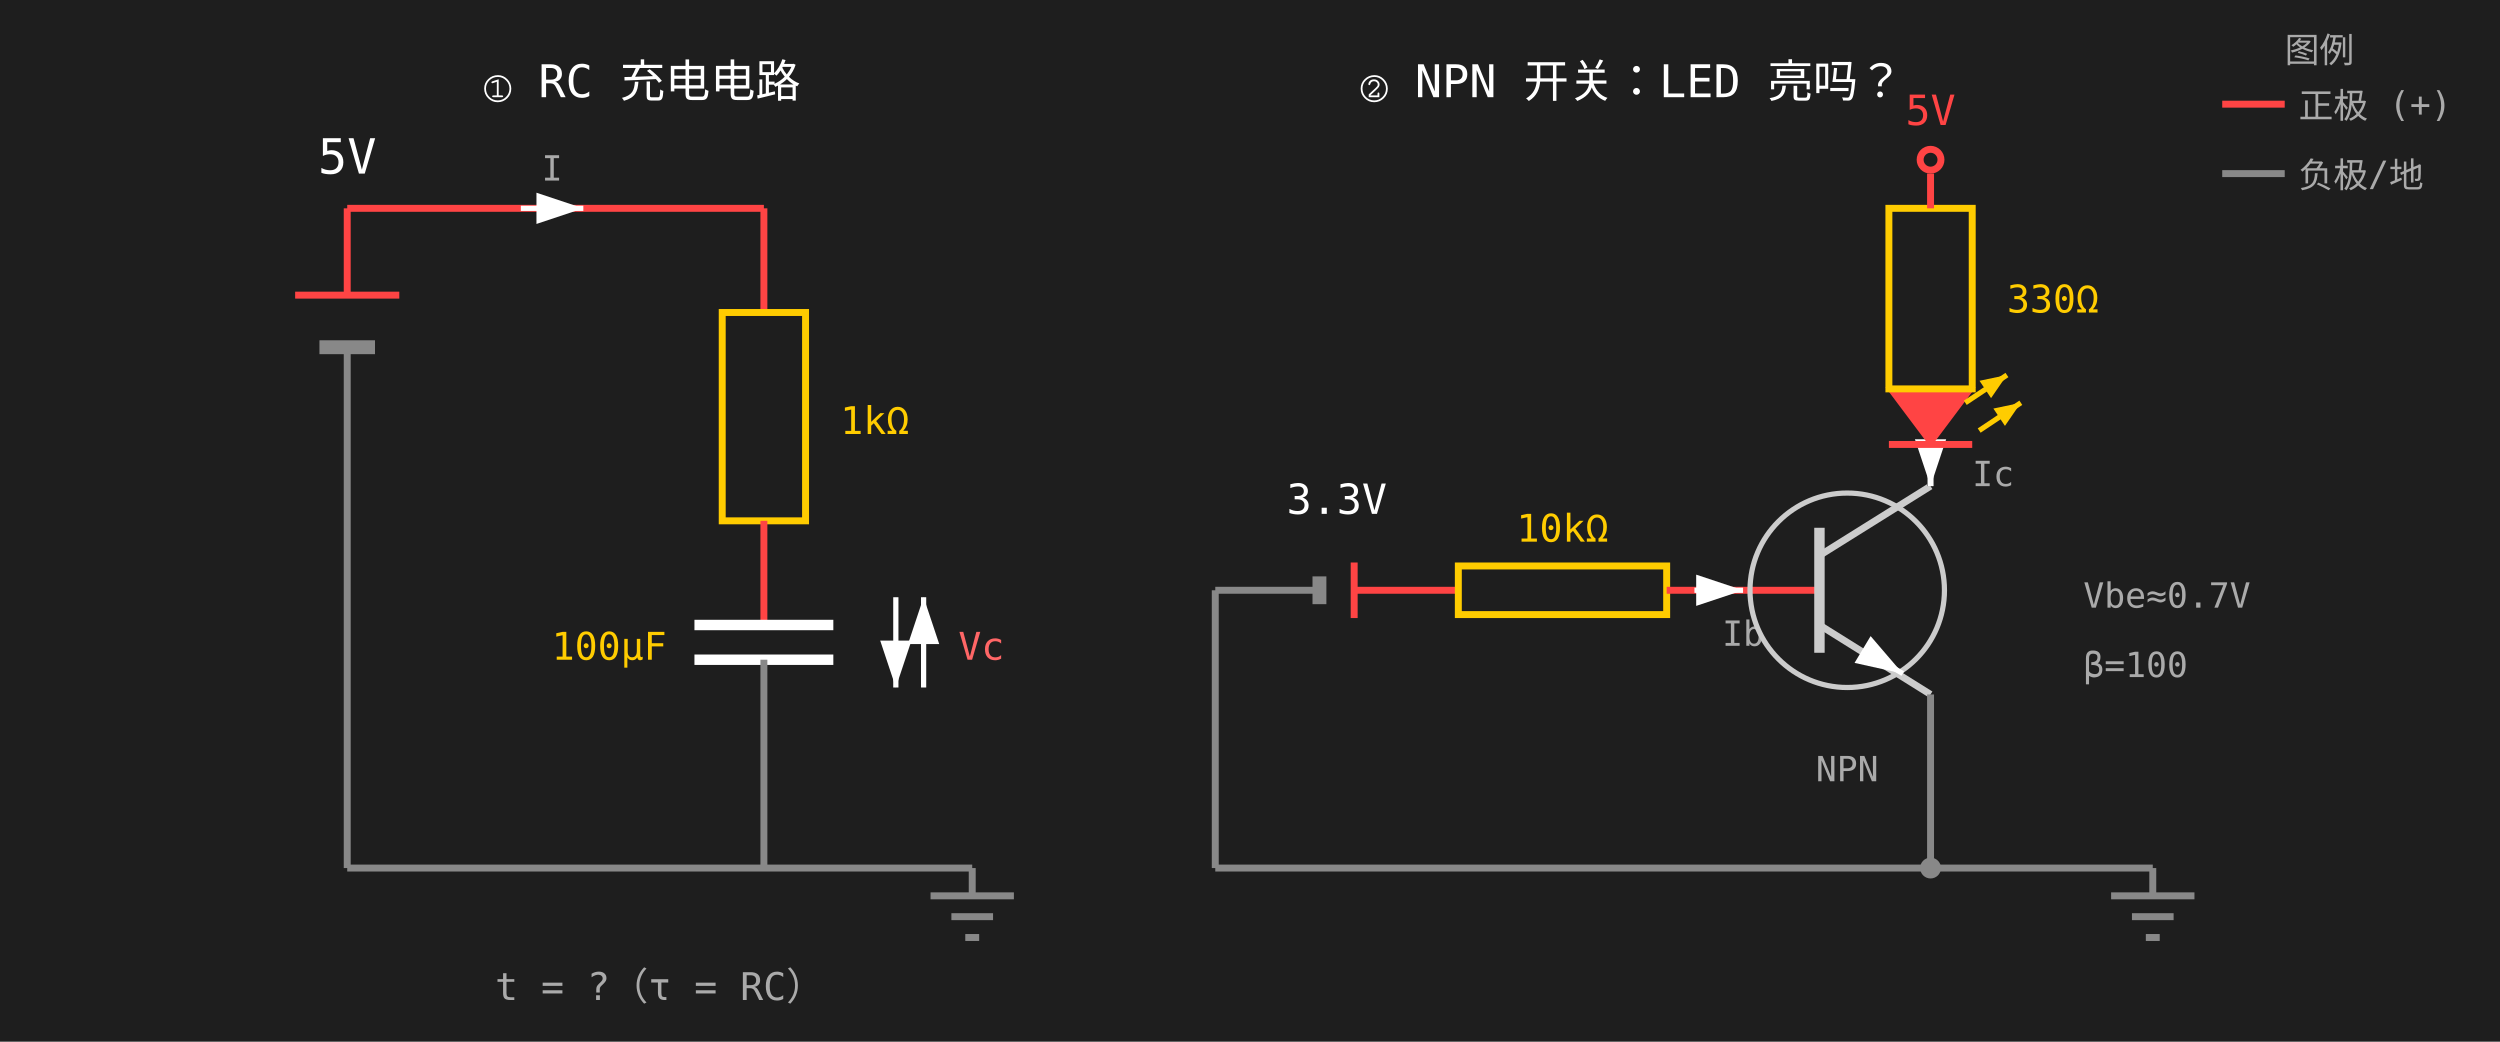
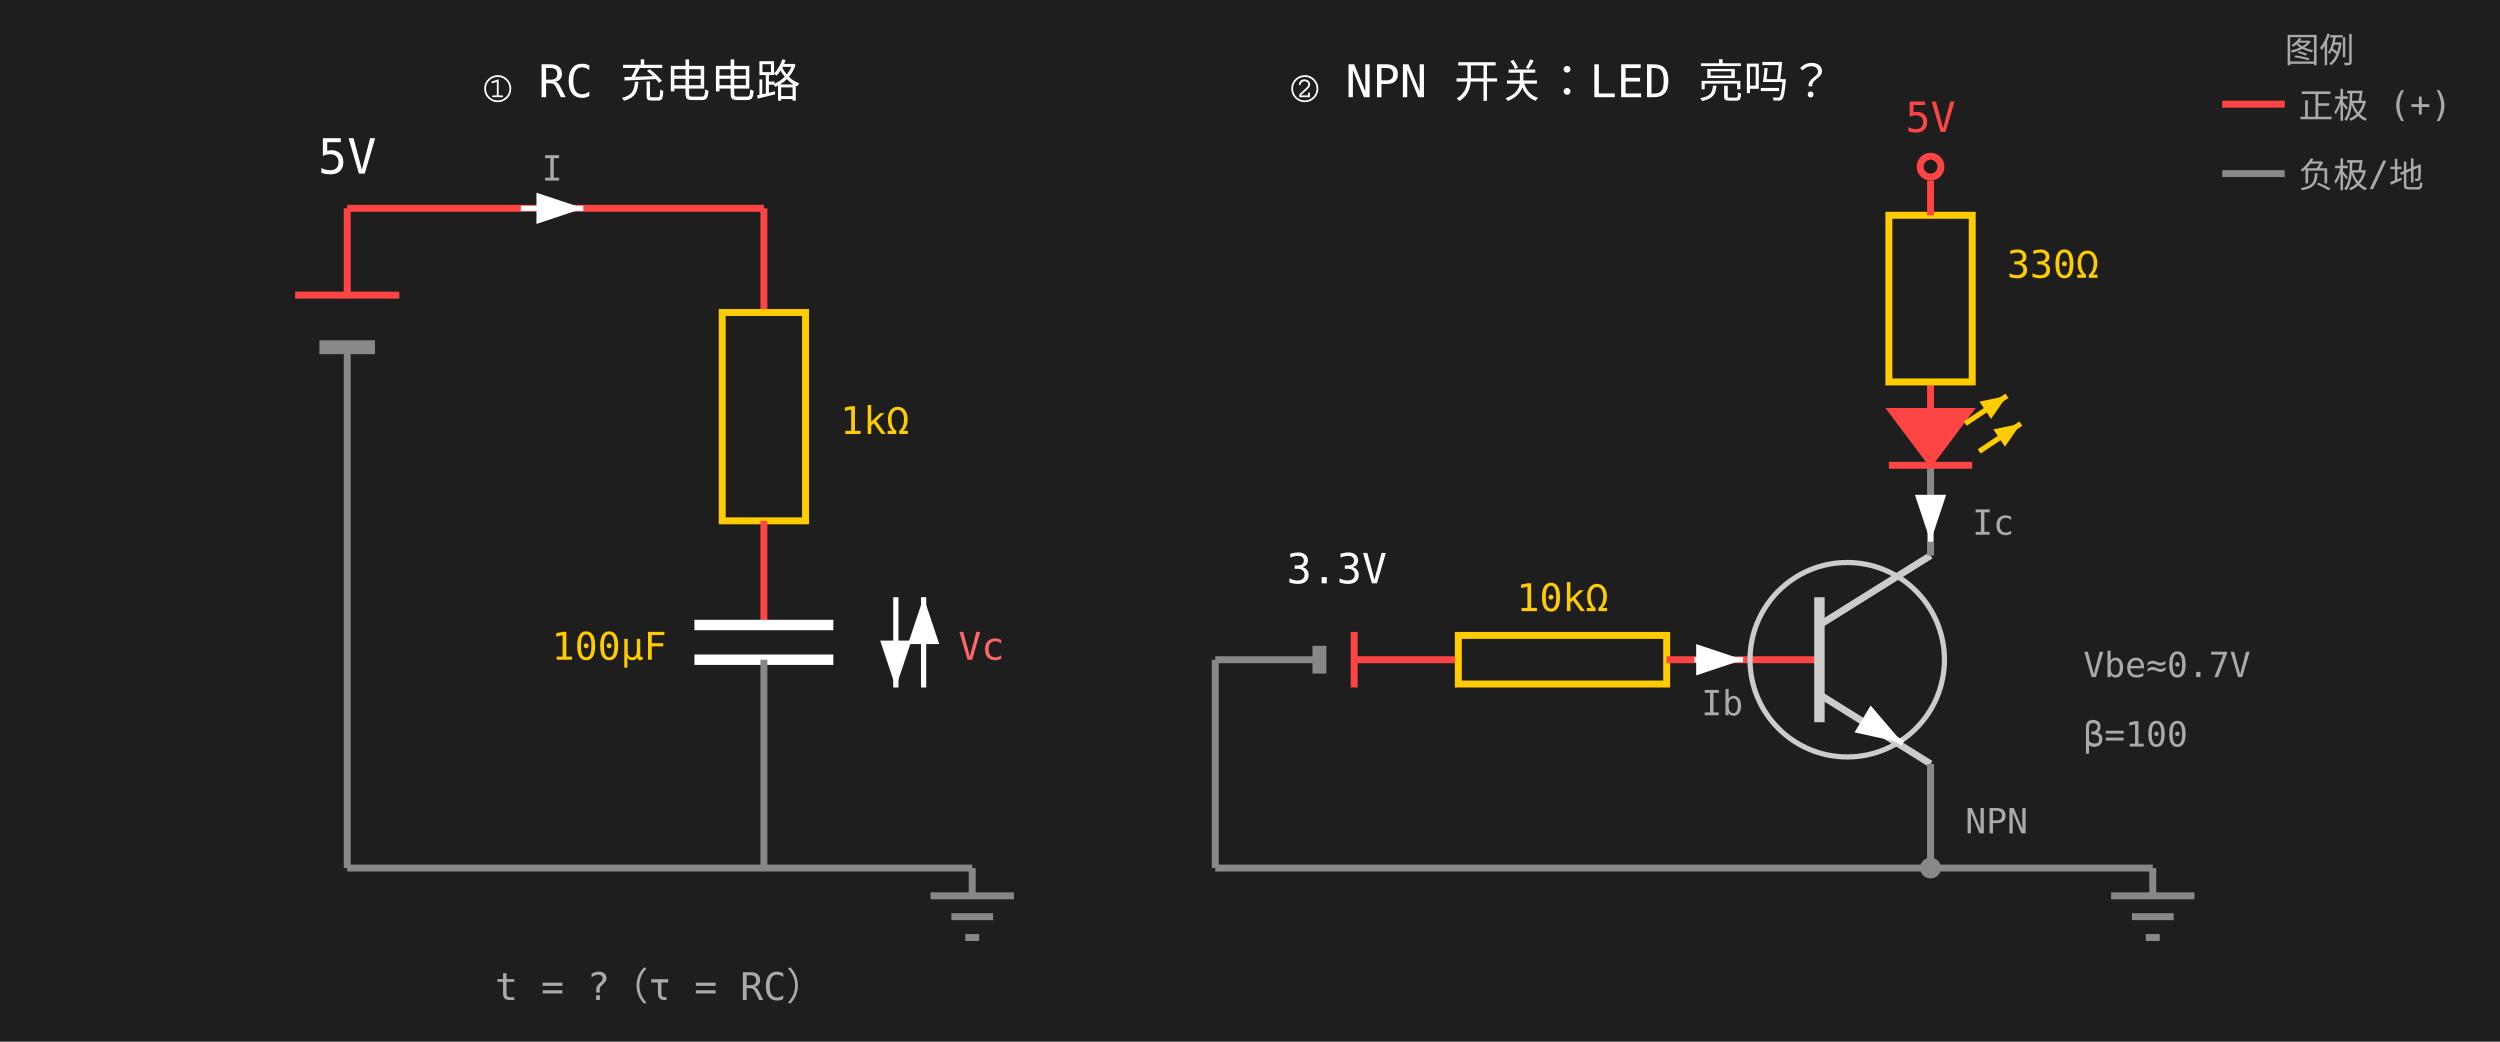
<svg xmlns="http://www.w3.org/2000/svg" viewBox="0 0 720 300" width="720" height="300">
  <rect width="720" height="300" fill="#1e1e1e" />
  <text x="185" y="28" text-anchor="middle" fill="#fff" font-family="monospace" font-size="13">① RC 充电电路</text>
  <line x1="100" y1="60" x2="100" y2="85" stroke="#ff4444" stroke-width="2" />
  <line x1="85" y1="85" x2="115" y2="85" stroke="#ff4444" stroke-width="2" />
  <line x1="92" y1="100" x2="108" y2="100" stroke="#888" stroke-width="4" />
  <line x1="100" y1="100" x2="100" y2="250" stroke="#888" stroke-width="2" />
  <text x="100" y="50" text-anchor="middle" fill="#fff" font-family="monospace" font-size="14">5V</text>
  <line x1="100" y1="60" x2="220" y2="60" stroke="#ff4444" stroke-width="2" />
  <line x1="150" y1="60" x2="168" y2="60" stroke="#fff" stroke-width="1.5" marker-end="url(#arrow)" />
  <text x="159" y="52" text-anchor="middle" fill="#aaa" font-family="monospace" font-size="10">I</text>
  <line x1="220" y1="60" x2="220" y2="90" stroke="#ff4444" stroke-width="2" />
  <rect x="208" y="90" width="24" height="60" fill="none" stroke="#ffcc00" stroke-width="2" />
  <text x="242" y="125" text-anchor="start" fill="#ffcc00" font-family="monospace" font-size="11">1kΩ</text>
  <line x1="220" y1="150" x2="220" y2="180" stroke="#ff4444" stroke-width="2" />
  <line x1="200" y1="180" x2="240" y2="180" stroke="#fff" stroke-width="3" />
  <line x1="200" y1="190" x2="240" y2="190" stroke="#fff" stroke-width="3" />
  <text x="192" y="190" text-anchor="end" fill="#ffcc00" font-family="monospace" font-size="11">100µF</text>
  <line x1="220" y1="190" x2="220" y2="250" stroke="#888" stroke-width="2" />
  <line x1="258" y1="172" x2="258" y2="198" stroke="#fff" stroke-width="1.5" marker-end="url(#arrow)" />
  <line x1="266" y1="198" x2="266" y2="172" stroke="#fff" stroke-width="1.5" marker-end="url(#arrow)" />
  <text x="276" y="190" text-anchor="start" fill="#ff6666" font-family="monospace" font-size="11">Vc</text>
  <line x1="100" y1="250" x2="280" y2="250" stroke="#888" stroke-width="2" />
  <line x1="280" y1="250" x2="280" y2="258" stroke="#888" stroke-width="2" />
  <line x1="268" y1="258" x2="292" y2="258" stroke="#888" stroke-width="2" />
  <line x1="274" y1="264" x2="286" y2="264" stroke="#888" stroke-width="2" />
  <line x1="278" y1="270" x2="282" y2="270" stroke="#888" stroke-width="2" />
  <text x="190" y="288" text-anchor="middle" fill="#aaa" font-family="monospace" font-size="11">t = ?（τ = RC）</text>
-   <text x="470" y="28" text-anchor="middle" fill="#fff" font-family="monospace" font-size="13">② NPN 开关：LED 亮吗？</text>
-   <line x1="350" y1="170" x2="380" y2="170" stroke="#888" stroke-width="2" />
-   <line x1="380" y1="166" x2="380" y2="174" stroke="#888" stroke-width="4" />
-   <line x1="390" y1="162" x2="390" y2="178" stroke="#ff4444" stroke-width="2" />
-   <text x="385" y="148" text-anchor="middle" fill="#fff" font-family="monospace" font-size="12">3.3V</text>
-   <line x1="390" y1="170" x2="420" y2="170" stroke="#ff4444" stroke-width="2" />
-   <rect x="420" y="163" width="60" height="14" fill="none" stroke="#ffcc00" stroke-width="2" />
-   <text x="450" y="156" text-anchor="middle" fill="#ffcc00" font-family="monospace" font-size="11">10kΩ</text>
-   <line x1="480" y1="170" x2="524" y2="170" stroke="#ff4444" stroke-width="2" />
-   <line x1="488" y1="170" x2="502" y2="170" stroke="#fff" stroke-width="1.5" marker-end="url(#arrow)" />
-   <text x="502" y="186" text-anchor="middle" fill="#aaa" font-family="monospace" font-size="10">Ib</text>
-   <line x1="350" y1="170" x2="350" y2="250" stroke="#888" stroke-width="2" />
-   <circle cx="532" cy="170" r="28" fill="none" stroke="#ccc" stroke-width="1.5" />
-   <line x1="524" y1="152" x2="524" y2="188" stroke="#ccc" stroke-width="3" />
-   <line x1="524" y1="160" x2="556" y2="140" stroke="#ccc" stroke-width="2" />
-   <line x1="524" y1="180" x2="556" y2="200" stroke="#ccc" stroke-width="2" />
-   <line x1="538" y1="188" x2="548" y2="194" stroke="#fff" stroke-width="1.5" marker-end="url(#arrow)" />
-   <text x="532" y="225" text-anchor="middle" fill="#aaa" font-family="monospace" font-size="10">NPN</text>
-   <line x1="556" y1="200" x2="556" y2="250" stroke="#888" stroke-width="2" />
+   <text x="450" y="28" text-anchor="middle" fill="#fff" font-family="monospace" font-size="13">② NPN 开关：LED 亮吗？</text>
+   <line x1="350" y1="190" x2="380" y2="190" stroke="#888" stroke-width="2" />
+   <line x1="380" y1="186" x2="380" y2="194" stroke="#888" stroke-width="4" />
+   <line x1="390" y1="182" x2="390" y2="198" stroke="#ff4444" stroke-width="2" />
+   <text x="385" y="168" text-anchor="middle" fill="#fff" font-family="monospace" font-size="12">3.3V</text>
+   <line x1="390" y1="190" x2="420" y2="190" stroke="#ff4444" stroke-width="2" />
+   <rect x="420" y="183" width="60" height="14" fill="none" stroke="#ffcc00" stroke-width="2" />
+   <text x="450" y="176" text-anchor="middle" fill="#ffcc00" font-family="monospace" font-size="11">10kΩ</text>
+   <line x1="480" y1="190" x2="524" y2="190" stroke="#ff4444" stroke-width="2" />
+   <line x1="488" y1="190" x2="502" y2="190" stroke="#fff" stroke-width="1.5" marker-end="url(#arrow)" />
+   <text x="496" y="206" text-anchor="middle" fill="#aaa" font-family="monospace" font-size="10">Ib</text>
+   <line x1="350" y1="190" x2="350" y2="250" stroke="#888" stroke-width="2" />
+   <circle cx="532" cy="190" r="28" fill="none" stroke="#ccc" stroke-width="1.5" />
+   <line x1="524" y1="172" x2="524" y2="208" stroke="#ccc" stroke-width="3" />
+   <line x1="524" y1="180" x2="556" y2="160" stroke="#ccc" stroke-width="2" />
+   <line x1="524" y1="200" x2="556" y2="220" stroke="#ccc" stroke-width="2" />
+   <line x1="538" y1="208" x2="548" y2="214" stroke="#fff" stroke-width="1.5" marker-end="url(#arrow)" />
+   <line x1="556" y1="220" x2="556" y2="250" stroke="#888" stroke-width="2" />
  <circle cx="556" cy="250" r="3" fill="#888" />
-   <line x1="556" y1="140" x2="556" y2="128" stroke="#888" stroke-width="2" />
-   <line x1="556" y1="128" x2="556" y2="140" stroke="#fff" stroke-width="1.5" marker-end="url(#arrow)" />
-   <text x="568" y="140" text-anchor="start" fill="#aaa" font-family="monospace" font-size="10">Ic</text>
-   <polygon points="544,112 568,112 556,128" fill="#ff4444" stroke="#ff4444" stroke-width="1" />
-   <line x1="544" y1="128" x2="568" y2="128" stroke="#ff4444" stroke-width="2" />
-   <line x1="566" y1="116" x2="578" y2="108" stroke="#ffcc00" stroke-width="1.5" marker-end="url(#lightArrow)" />
-   <line x1="570" y1="124" x2="582" y2="116" stroke="#ffcc00" stroke-width="1.5" marker-end="url(#lightArrow)" />
-   <rect x="544" y="60" width="24" height="52" fill="none" stroke="#ffcc00" stroke-width="2" />
-   <text x="578" y="90" text-anchor="start" fill="#ffcc00" font-family="monospace" font-size="11">330Ω</text>
-   <line x1="556" y1="60" x2="556" y2="50" stroke="#ff4444" stroke-width="2" />
-   <circle cx="556" cy="46" r="3" fill="none" stroke="#ff4444" stroke-width="2" />
-   <text x="556" y="36" text-anchor="middle" fill="#ff4444" font-family="monospace" font-size="12">5V</text>
-   <text x="600" y="175" text-anchor="start" fill="#aaa" font-family="monospace" font-size="10">Vbe≈0.7V</text>
-   <text x="600" y="195" text-anchor="start" fill="#aaa" font-family="monospace" font-size="10">β=100</text>
+   <text x="566" y="240" text-anchor="start" fill="#aaa" font-family="monospace" font-size="10">NPN</text>
+   <line x1="556" y1="160" x2="556" y2="134" stroke="#888" stroke-width="2" />
+   <line x1="556" y1="144" x2="556" y2="156" stroke="#fff" stroke-width="1.5" marker-end="url(#arrow)" />
+   <text x="568" y="154" text-anchor="start" fill="#aaa" font-family="monospace" font-size="10">Ic</text>
+   <polygon points="544,118 568,118 556,134" fill="#ff4444" stroke="#ff4444" stroke-width="1" />
+   <line x1="544" y1="134" x2="568" y2="134" stroke="#ff4444" stroke-width="2" />
+   <line x1="566" y1="122" x2="578" y2="114" stroke="#ffcc00" stroke-width="1.5" marker-end="url(#lightArrow)" />
+   <line x1="570" y1="130" x2="582" y2="122" stroke="#ffcc00" stroke-width="1.5" marker-end="url(#lightArrow)" />
+   <line x1="556" y1="110" x2="556" y2="118" stroke="#ff4444" stroke-width="2" />
+   <rect x="544" y="62" width="24" height="48" fill="none" stroke="#ffcc00" stroke-width="2" />
+   <text x="578" y="80" text-anchor="start" fill="#ffcc00" font-family="monospace" font-size="11">330Ω</text>
+   <line x1="556" y1="62" x2="556" y2="52" stroke="#ff4444" stroke-width="2" />
+   <circle cx="556" cy="48" r="3" fill="none" stroke="#ff4444" stroke-width="2" />
+   <text x="556" y="38" text-anchor="middle" fill="#ff4444" font-family="monospace" font-size="12">5V</text>
+   <text x="600" y="195" text-anchor="start" fill="#aaa" font-family="monospace" font-size="10">Vbe≈0.7V</text>
+   <text x="600" y="215" text-anchor="start" fill="#aaa" font-family="monospace" font-size="10">β=100</text>
  <line x1="350" y1="250" x2="620" y2="250" stroke="#888" stroke-width="2" />
  <line x1="620" y1="250" x2="620" y2="258" stroke="#888" stroke-width="2" />
  <line x1="608" y1="258" x2="632" y2="258" stroke="#888" stroke-width="2" />
  <line x1="614" y1="264" x2="626" y2="264" stroke="#888" stroke-width="2" />
  <line x1="618" y1="270" x2="622" y2="270" stroke="#888" stroke-width="2" />
  <text x="668" y="18" text-anchor="middle" fill="#aaa" font-family="monospace" font-size="10">图例</text>
  <line x1="640" y1="30" x2="658" y2="30" stroke="#ff4444" stroke-width="2" />
  <text x="662" y="34" fill="#aaa" font-family="monospace" font-size="10">正极 (+)</text>
  <line x1="640" y1="50" x2="658" y2="50" stroke="#888" stroke-width="2" />
  <text x="662" y="54" fill="#aaa" font-family="monospace" font-size="10">负极/地</text>
  <defs>
    <marker id="arrow" markerWidth="10" markerHeight="10" refX="9" refY="3" orient="auto" markerUnits="strokeWidth">
      <path d="M0,0 L0,6 L9,3 z" fill="#fff" />
    </marker>
    <marker id="lightArrow" markerWidth="6" markerHeight="5" refX="5" refY="2" orient="auto" markerUnits="strokeWidth">
      <path d="M0,0 L0,4 L5,2 z" fill="#ffcc00" />
    </marker>
  </defs>
</svg>
